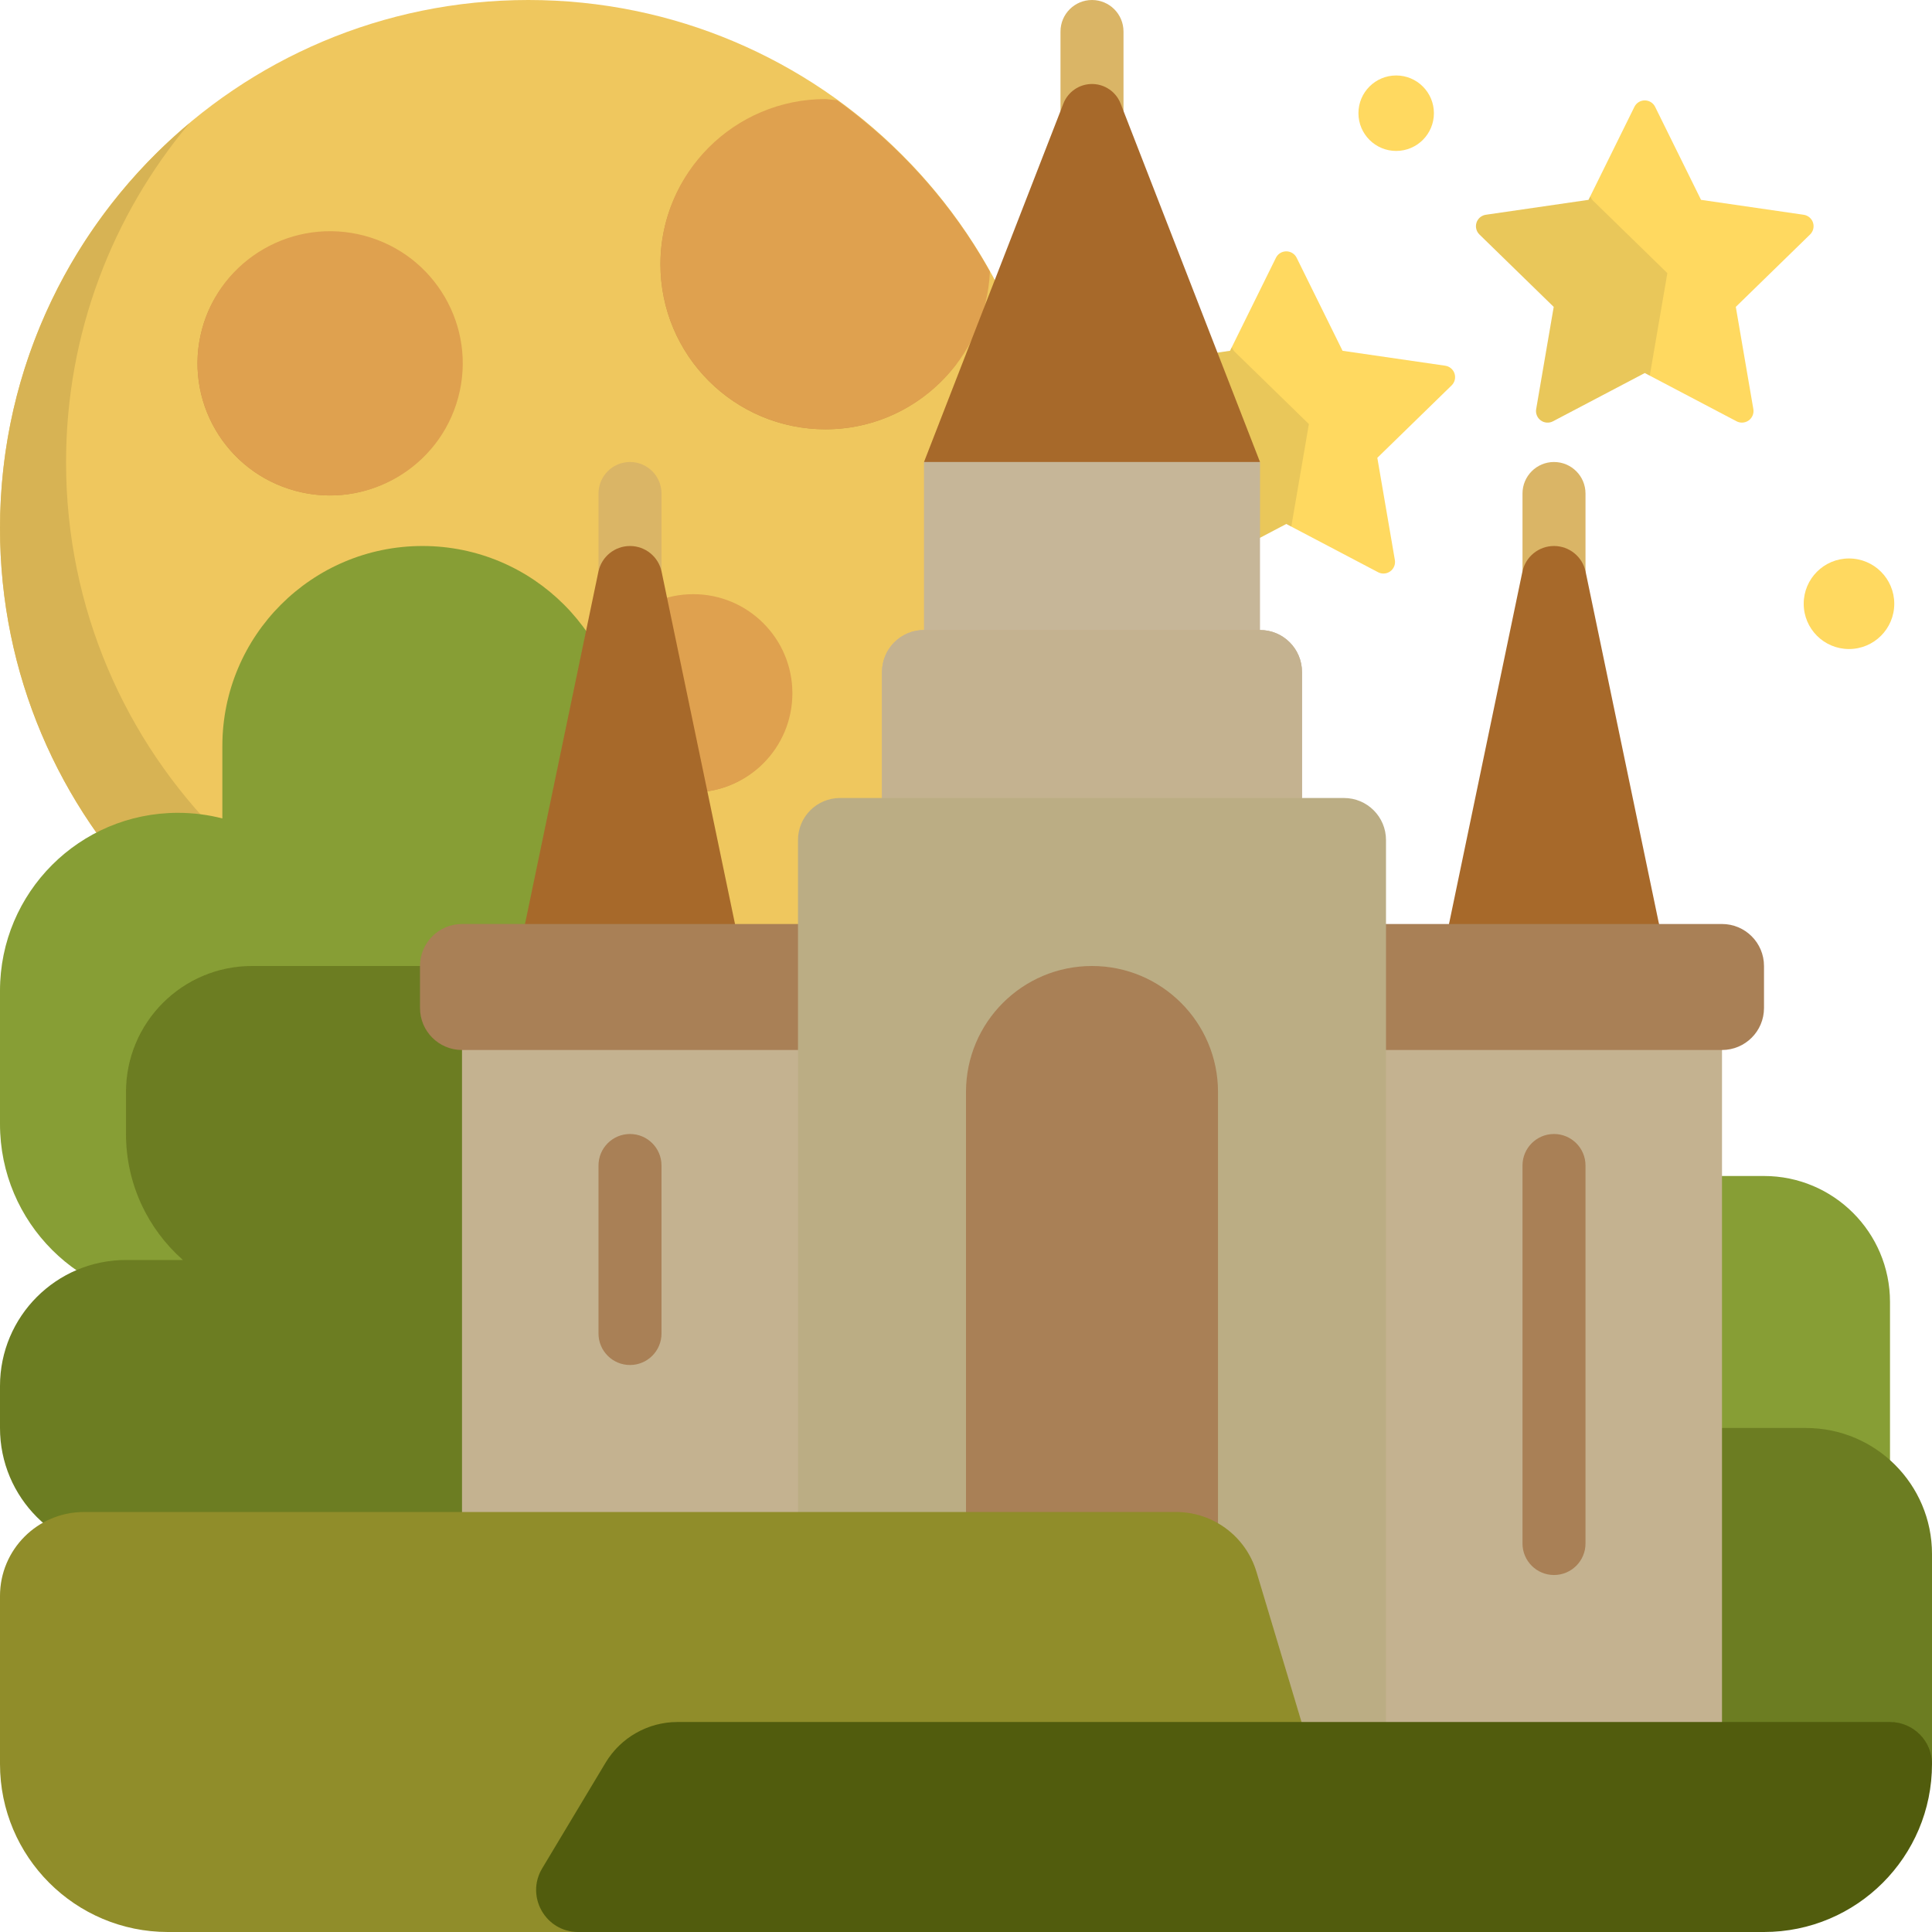
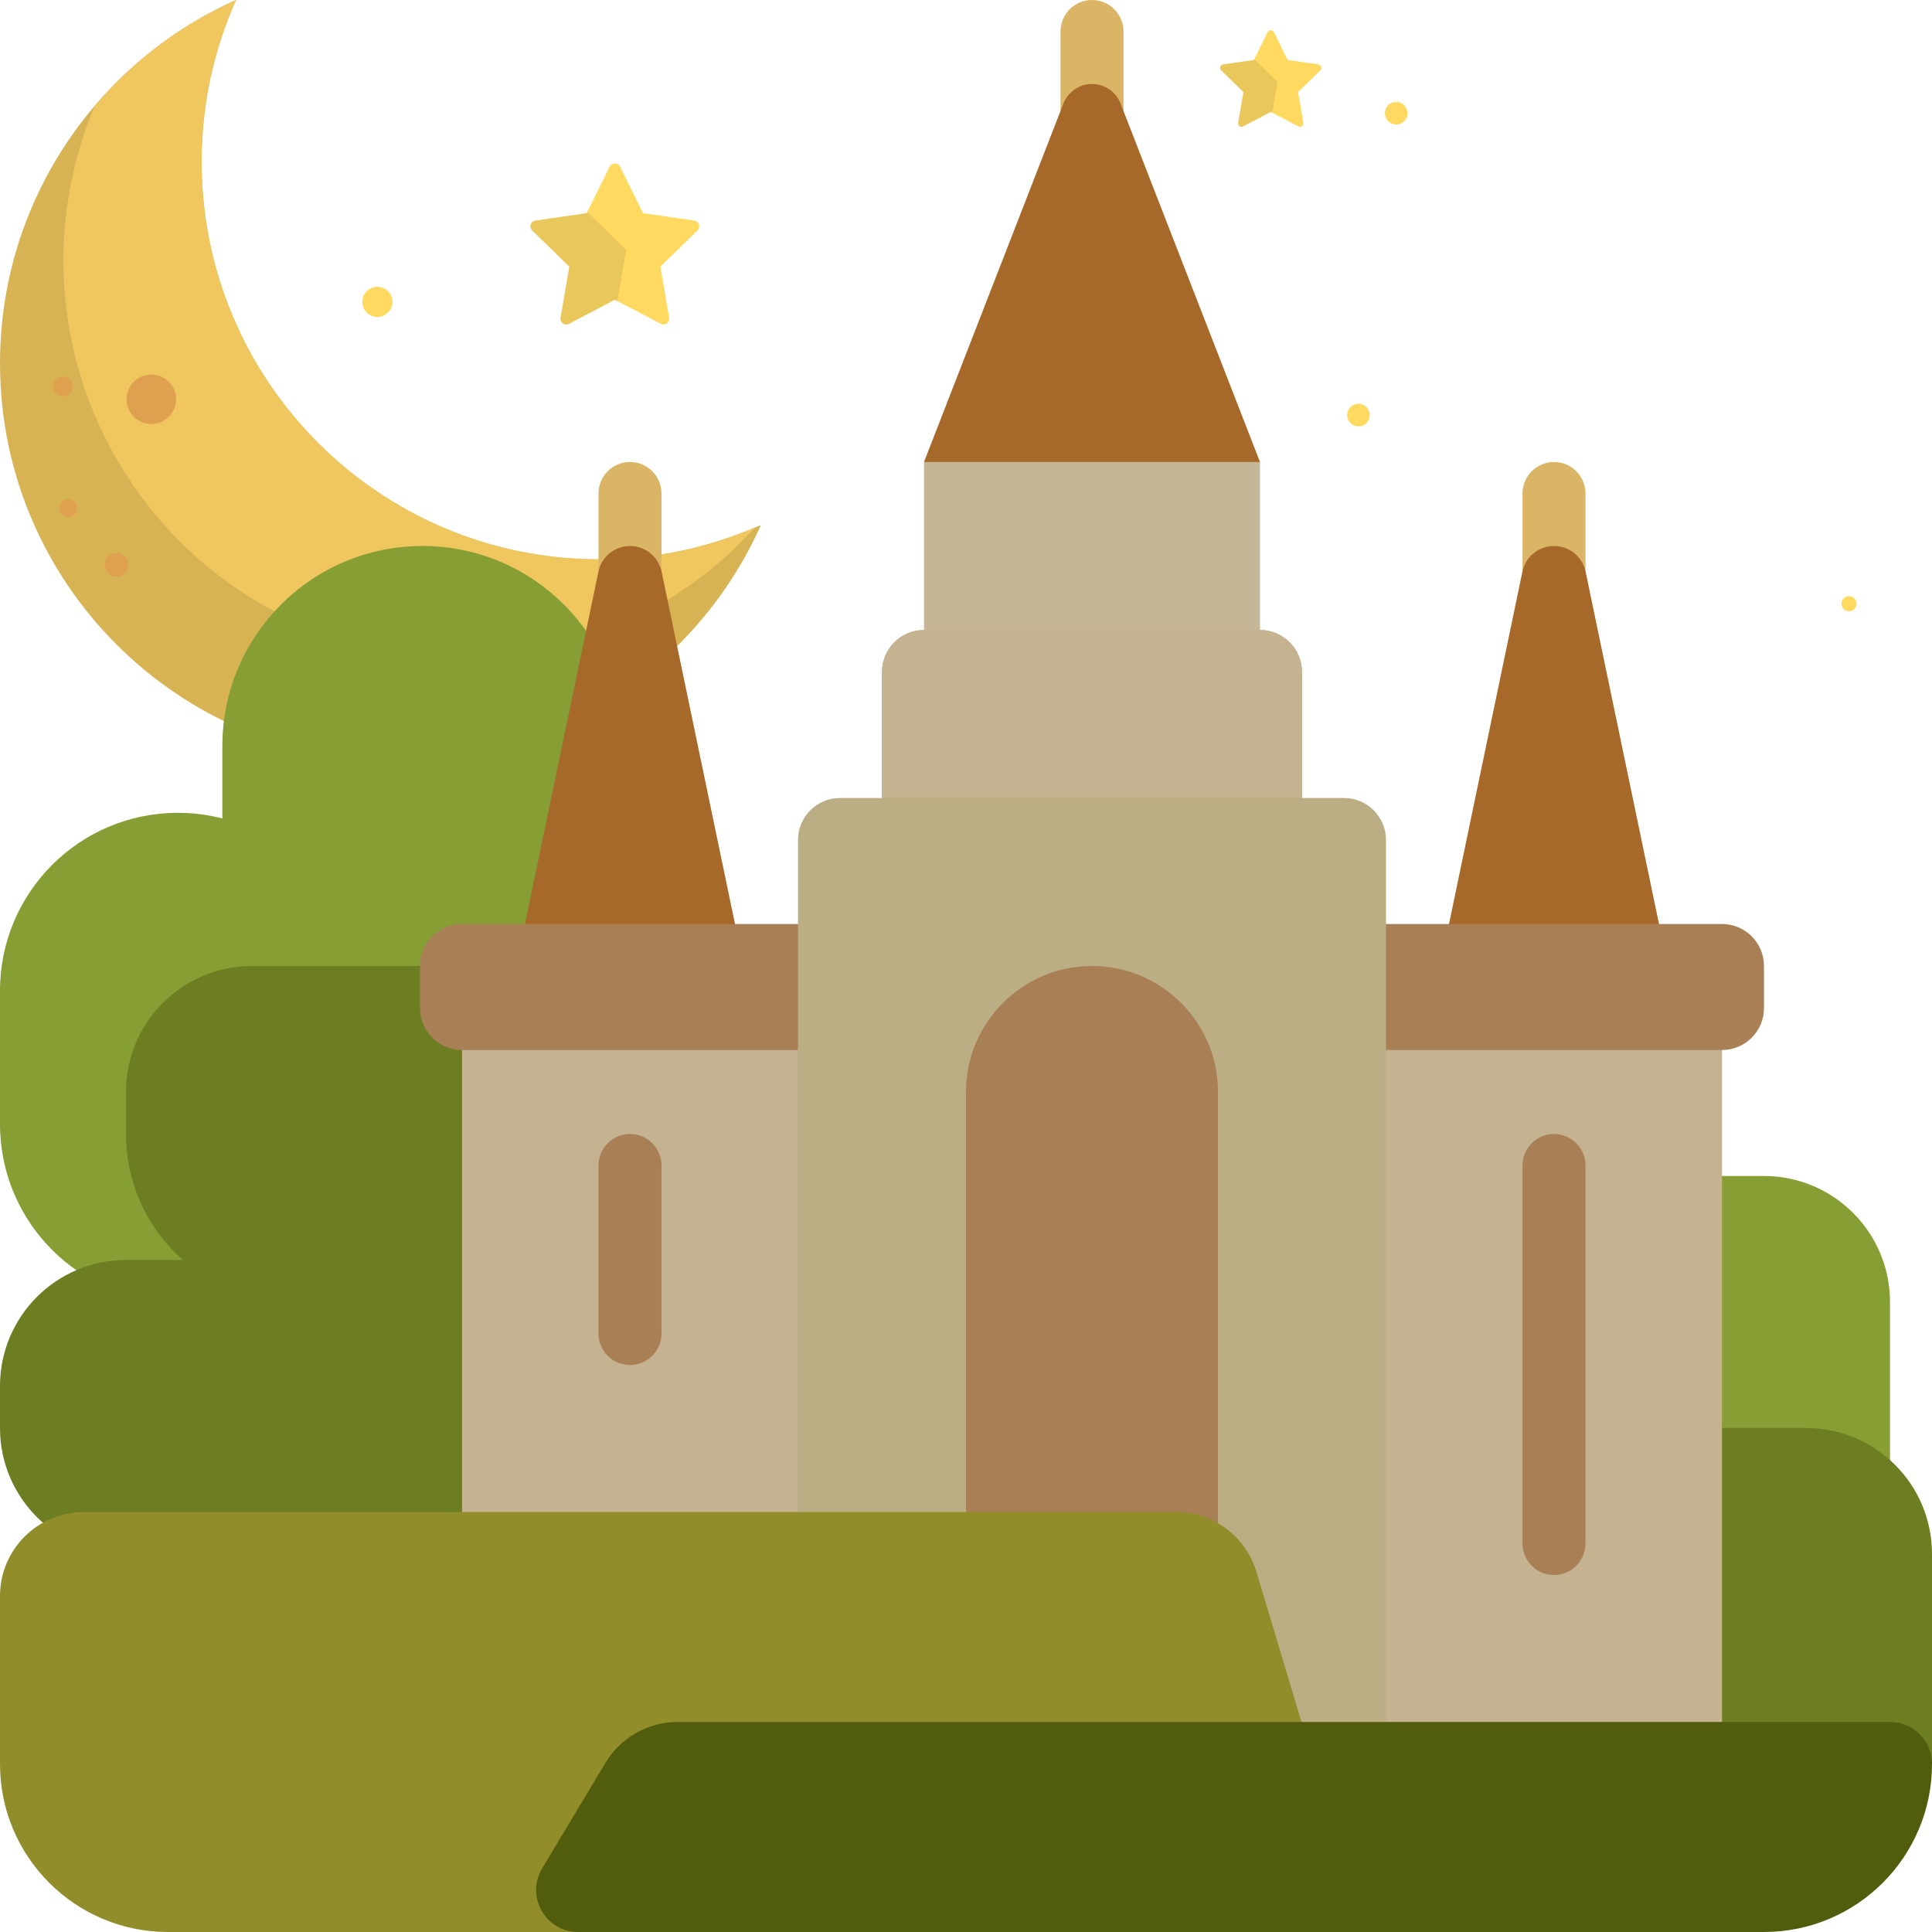
<svg xmlns="http://www.w3.org/2000/svg" id="Layer_1" height="400px" width="400px" version="1.1" viewBox="0 0 512 512" xml:space="preserve">
  <g>
    <path fill="transparent" d="M445.217,489.739H66.783c-24.588,0-44.522-19.934-44.522-44.522V66.783  c0-24.588,19.933-44.522,44.522-44.522h378.435c24.588,0,44.522,19.933,44.522,44.522v378.435  C489.739,469.806,469.806,489.739,445.217,489.739z" />
    <g>
-       <path fill="#fff145" d="M144.696,94.609c0,27.662-22.424,50.087-50.087,50.087s-50.087-22.424-50.087-50.087  s22.424-50.087,50.087-50.087S144.696,66.946,144.696,94.609z" />
-       <g>
-         <path fill="#efc75e" d="M140.018,0c77.331,0,140.014,62.691,140.014,140.014c0,77.331-62.682,140.022-140.014,140.022   c-77.323,0-140.014-62.691-140.014-140.022C0.004,62.691,62.695,0,140.018,0z" />
+       <g style="transform: scale(0.4)">
+         <path style="fill: #d7b354" d="M397.017,370.594c-145.51,0-263.459-117.941-263.459-263.459c0-38.156,8.184-74.382,22.788-107.126  C64.232,41.07,0.012,133.364,0.012,240.703c0,145.495,117.965,263.444,263.452,263.444c107.339,0,199.625-64.228,240.672-156.325  C471.406,362.409,435.172,370.594,397.017,370.594z" />
+         <path style="fill: #efc75e" d="M305.471,435.877c77.296,0,146.684-33.422,194.851-86.473  c-31.736,13.556-66.615,21.181-103.306,21.181c-145.51,0-263.459-117.941-263.459-263.459c0-38.156,8.184-74.382,22.788-107.126  c-36.328,16.211-68.206,40.464-93.633,70.38c-13.233,31.397-20.693,65.827-20.693,102.053  C42.019,317.921,159.976,435.877,305.471,435.877z" />
        <g>
-           <path fill="#c89147" d="M116.303,116.071c-8.208,5.732-18.736,8.068-29.175,5.286    c-18.744-5.005-29.867-24.205-24.844-42.879c1.076-3.982,2.905-7.526,5.128-10.729c-6.537,4.55-11.647,11.201-13.87,19.479    c-5.023,18.674,6.099,37.874,24.844,42.879C93.14,134.037,108.104,127.92,116.303,116.071z M227.527,105.019    c-24.17,0-43.754-19.593-43.754-43.754c0-9.845,3.369-18.832,8.865-26.148c-10.641,7.981-17.615,20.582-17.615,34.898    c0,24.17,19.584,43.754,43.754,43.754c14.325,0,26.909-6.974,34.89-17.607C246.367,101.65,237.371,105.019,227.527,105.019z     M100.455,209.487c-9.328-2.503-14.868-12.094-12.374-21.44l0.98-2.59c-4.612,2.083-8.322,6.064-9.731,11.341    c-2.494,9.346,3.045,18.937,12.374,21.44c8.418,2.258,17.003-2.056,20.451-9.775C108.602,210.073,104.525,210.581,100.455,209.487    z M185.689,200.342c-14.01-3.763-22.323-18.149-18.561-32.168c0.674-2.538,1.803-4.804,3.115-6.931    c-5.644,3.387-10.037,8.838-11.866,15.682c-3.763,14.019,4.559,28.405,18.561,32.168c11.464,3.072,23.094-2.021,29.018-11.63    C200.075,200.99,192.847,202.25,185.689,200.342z" />
-         </g>
-         <path fill="#d7b354" d="M157.52,262.534c-77.323,0-140.014-62.691-140.014-140.022c0-34.207,12.304-65.518,32.676-89.836   C19.528,58.359,0.004,96.889,0.004,140.014c0,77.331,62.691,140.022,140.014,140.022c43.124,0,81.645-19.514,107.338-50.169   C223.037,250.239,191.736,262.534,157.52,262.534z" />
-         <g>
-           <path fill="#dfa14f" d="M262.337,71.958c-10.02-17.957-23.899-33.411-40.481-45.391l-3.08-0.315    c-24.17,0-43.754,19.593-43.754,43.754c0,24.17,19.584,43.754,43.754,43.754C242.281,113.77,261.296,95.201,262.337,71.958z" />
-           <circle fill="#dfa14f" cx="183.729" cy="183.724" r="26.261" />
-           <path fill="#dfa14f" d="M96.579,62.472c-18.753-5.005-38.014,6.073-43.037,24.756    c-5.023,18.674,6.099,37.874,24.844,42.879c18.753,4.997,38.022-6.082,43.045-24.756C126.454,86.677,115.323,67.478,96.579,62.472    z" />
-           <circle fill="#dfa14f" cx="96.238" cy="201.331" r="17.502" />
+           <circle style="fill: #dfa14f" cx="45.115" cy="336.754" r="5.908" />
+           <circle style="fill: #dfa14f" cx="77.284" cy="374.17" r="7.877" />
+           <circle style="fill: #dfa14f" cx="41.83" cy="256.016" r="6.561" />
+           <circle style="fill: #dfa14f" cx="100.246" cy="264.523" r="16.408" />
+           <circle style="fill: #dfa14f" cx="195.438" cy="418.808" r="3.938" />
+           <circle style="fill: #dfa14f" cx="237.446" cy="385.985" r="6.561" />
+           <circle style="fill: #dfa14f" cx="364.784" cy="460.816" r="6.561" />
+           <circle style="fill: #dfa14f" cx="351.008" cy="414.184" r="15.1" />
        </g>
      </g>
      <g>
-         <path fill="#ffd960" transform="translate(180,-400) rotate(0)" d="M300.467,459c-0.36-1.109-1.32-1.917-2.473-2.085l-27.202-3.952l-12.166-24.648   c-0.513-1.046-1.58-1.708-2.746-1.708c-1.166,0-2.23,0.662-2.746,1.708l-12.164,24.648l-27.202,3.952   c-1.153,0.168-2.114,0.977-2.475,2.085c-0.36,1.109-0.059,2.327,0.776,3.141l19.684,19.186l-4.648,27.09   c-0.196,1.149,0.275,2.311,1.218,2.997c0.944,0.686,2.195,0.775,3.227,0.233l24.328-12.792l24.331,12.792   c0.447,0.235,0.937,0.35,1.424,0.35c0.633,0,1.27-0.196,1.8-0.584c0.944-0.686,1.416-1.848,1.222-2.997l-4.649-27.09l19.684-19.186   C300.528,461.326,300.827,460.108,300.467,459z" />
+         <path fill="#ffd960" transform="translate(260,-120) rotate(0)  scale(0.3)" d="M300.467,459c-0.36-1.109-1.32-1.917-2.473-2.085l-27.202-3.952l-12.166-24.648   c-0.513-1.046-1.58-1.708-2.746-1.708c-1.166,0-2.23,0.662-2.746,1.708l-12.164,24.648l-27.202,3.952   c-1.153,0.168-2.114,0.977-2.475,2.085c-0.36,1.109-0.059,2.327,0.776,3.141l19.684,19.186l-4.648,27.09   c-0.196,1.149,0.275,2.311,1.218,2.997c0.944,0.686,2.195,0.775,3.227,0.233l24.328-12.792l24.331,12.792   c0.447,0.235,0.937,0.35,1.424,0.35c0.633,0,1.27-0.196,1.8-0.584c0.944-0.686,1.416-1.848,1.222-2.997l-4.649-27.09l19.684-19.186   C300.528,461.326,300.827,460.108,300.467,459z" />
+         <circle fill="#ffd960" cx="370" cy="30" r="3" />
+         <circle fill="#ffd960" cx="490" cy="160" r="2" />
+         <circle fill="#ffd960" cx="100" cy="80" r="4" />
+         <circle fill="#ffd960" cx="360" cy="110" r="3" />
+       </g>
+       <g style="opacity: 0.1">
+         <path fill="#231f20" transform="translate(260,-120) rotate(0)  scale(0.3)" d="M257.22,499.469l4.648-27.09l-19.684-19.186c-0.349-0.34-0.582-0.76-0.734-1.204l-0.481,0.975   l-27.202,3.952c-1.153,0.168-2.114,0.977-2.475,2.085c-0.36,1.109-0.059,2.327,0.776,3.141l19.684,19.186l-4.648,27.09   c-0.196,1.149,0.275,2.311,1.218,2.997c0.944,0.686,2.195,0.775,3.227,0.233l24.328-12.792l1.338,0.704   C257.222,499.529,257.215,499.499,257.22,499.469z" />
      </g>
      <g>
-         <circle fill="#ffd960" cx="370" cy="30" r="10" />
-         <circle fill="#ffd960" cx="490" cy="160" r="12" />
+         <path fill="#ffd960" transform="translate(35,-170) rotate(0)  scale(0.5)" d="M300.467,459c-0.36-1.109-1.32-1.917-2.473-2.085l-27.202-3.952l-12.166-24.648   c-0.513-1.046-1.58-1.708-2.746-1.708c-1.166,0-2.23,0.662-2.746,1.708l-12.164,24.648l-27.202,3.952   c-1.153,0.168-2.114,0.977-2.475,2.085c-0.36,1.109-0.059,2.327,0.776,3.141l19.684,19.186l-4.648,27.09   c-0.196,1.149,0.275,2.311,1.218,2.997c0.944,0.686,2.195,0.775,3.227,0.233l24.328-12.792l24.331,12.792   c0.447,0.235,0.937,0.35,1.424,0.35c0.633,0,1.27-0.196,1.8-0.584c0.944-0.686,1.416-1.848,1.222-2.997l-4.649-27.09l19.684-19.186   C300.528,461.326,300.827,460.108,300.467,459z" />
      </g>
      <g style="opacity: 0.1">
-         <path fill="#231f20" transform="translate(180,-400) rotate(0)" d="M257.22,499.469l4.648-27.09l-19.684-19.186c-0.349-0.34-0.582-0.76-0.734-1.204l-0.481,0.975   l-27.202,3.952c-1.153,0.168-2.114,0.977-2.475,2.085c-0.36,1.109-0.059,2.327,0.776,3.141l19.684,19.186l-4.648,27.09   c-0.196,1.149,0.275,2.311,1.218,2.997c0.944,0.686,2.195,0.775,3.227,0.233l24.328-12.792l1.338,0.704   C257.222,499.529,257.215,499.499,257.22,499.469z" />
-       </g>
-       <g>
-         <path fill="#ffd960" transform="translate(85,-360) rotate(0)" d="M300.467,459c-0.36-1.109-1.32-1.917-2.473-2.085l-27.202-3.952l-12.166-24.648   c-0.513-1.046-1.58-1.708-2.746-1.708c-1.166,0-2.23,0.662-2.746,1.708l-12.164,24.648l-27.202,3.952   c-1.153,0.168-2.114,0.977-2.475,2.085c-0.36,1.109-0.059,2.327,0.776,3.141l19.684,19.186l-4.648,27.09   c-0.196,1.149,0.275,2.311,1.218,2.997c0.944,0.686,2.195,0.775,3.227,0.233l24.328-12.792l24.331,12.792   c0.447,0.235,0.937,0.35,1.424,0.35c0.633,0,1.27-0.196,1.8-0.584c0.944-0.686,1.416-1.848,1.222-2.997l-4.649-27.09l19.684-19.186   C300.528,461.326,300.827,460.108,300.467,459z" />
-       </g>
-       <g style="opacity: 0.1">
-         <path fill="#231f20" transform="translate(85,-360) rotate(0)" d="M257.22,499.469l4.648-27.09l-19.684-19.186c-0.349-0.34-0.582-0.76-0.734-1.204l-0.481,0.975   l-27.202,3.952c-1.153,0.168-2.114,0.977-2.475,2.085c-0.36,1.109-0.059,2.327,0.776,3.141l19.684,19.186l-4.648,27.09   c-0.196,1.149,0.275,2.311,1.218,2.997c0.944,0.686,2.195,0.775,3.227,0.233l24.328-12.792l1.338,0.704   C257.222,499.529,257.215,499.499,257.22,499.469z" />
+         <path fill="#231f20" transform="translate(35,-170) rotate(0)  scale(0.5)" d="M257.22,499.469l4.648-27.09l-19.684-19.186c-0.349-0.34-0.582-0.76-0.734-1.204l-0.481,0.975   l-27.202,3.952c-1.153,0.168-2.114,0.977-2.475,2.085c-0.36,1.109-0.059,2.327,0.776,3.141l19.684,19.186l-4.648,27.09   c-0.196,1.149,0.275,2.311,1.218,2.997c0.944,0.686,2.195,0.775,3.227,0.233l24.328-12.792l1.338,0.704   C257.222,499.529,257.215,499.499,257.22,499.469z" />
      </g>
    </g>
    <path filter="brightness(0.7)" fill="#ffd479" d="M297.739,8.348V64c0,4.61-3.738,8.348-8.348,8.348s-8.348-3.738-8.348-8.348V8.348  c0-4.61,3.738-8.348,8.348-8.348S297.739,3.738,297.739,8.348z M166.957,122.435c-4.61,0-8.348,3.738-8.348,8.348v44.522  c0,4.61,3.738,8.348,8.348,8.348s8.348-3.738,8.348-8.348v-44.522C175.304,126.172,171.567,122.435,166.957,122.435z   M411.826,122.435c-4.61,0-8.348,3.738-8.348,8.348v44.522c0,4.61,3.738,8.348,8.348,8.348c4.61,0,8.348-3.738,8.348-8.348v-44.522  C420.174,126.172,416.436,122.435,411.826,122.435z" />
    <path filter="brightness(0.7)" fill="#9fba41" d="M500.87,345.043v77.913h-55.652V311.652h22.261C485.92,311.652,500.87,326.601,500.87,345.043z   M111.959,144.696L111.959,144.696c-29.29,0-53.033,23.743-53.033,53.033v19.163c-3.767-0.969-7.716-1.485-11.785-1.485l0,0  C21.106,215.406,0,236.512,0,262.547v35.356c0,26.035,21.106,47.141,47.141,47.141l0,0c19.293,0,35.87-11.596,43.166-28.194  c6.614,2.963,13.936,4.624,21.652,4.624l0,0c29.29,0,53.033-23.743,53.033-53.033v-70.712  C164.992,168.439,141.249,144.696,111.959,144.696z" />
    <path filter="brightness(0.7)" fill="#7f932a" d="M66.783,256h89.043v77.913v77.913H33.391C14.949,411.826,0,396.877,0,378.435v-11.13  c0-18.442,14.949-33.391,33.391-33.391h15.09c-9.248-8.159-15.09-20.089-15.09-33.391v-11.13C33.391,270.949,48.341,256,66.783,256z   M478.609,378.435h-44.522v89.043H512v-55.652C512,393.384,497.051,378.435,478.609,378.435z" />
    <path filter="brightness(0.7)" fill="#e8d5b2" d="M333.913,166.957c6.147,0,11.13,4.983,11.13,11.13v33.391H233.739v-33.391  c0-6.147,4.983-11.13,11.13-11.13l0,0v-44.522l0,0c7.127-7.127,16.792-11.13,26.871-11.13h35.301  c10.079,0,19.744,4.004,26.871,11.13l0,0V166.957L333.913,166.957z" />
    <g>
      <path filter="brightness(0.7)" fill="#e6d0a9" d="M345.043,178.087v55.652H233.739v-55.652c0-6.147,4.983-11.13,11.13-11.13h89.043   C340.06,166.957,345.043,171.94,345.043,178.087z" />
      <path filter="brightness(0.7)" fill="#e6d0a9" d="M456.348,267.13v211.478H122.435V267.13H456.348z" />
    </g>
    <path filter="brightness(0.7)" fill="#c69666" d="M467.478,256v11.13c0,6.147-4.983,11.13-11.13,11.13H122.435c-6.147,0-11.13-4.983-11.13-11.13V256  c0-6.147,4.983-11.13,11.13-11.13h16.696l0,0c3.41-6.822,10.382-11.13,18.009-11.13h19.564c7.072,0,13.627,3.711,17.266,9.776  l0.814,1.355H384l0.813-1.355c3.64-6.065,10.193-9.776,17.266-9.776h19.564c7.627,0,14.599,4.309,18.009,11.13l0,0h16.696  C462.495,244.87,467.478,249.853,467.478,256z" />
    <path filter="brightness(0.7)" fill="#dbcb9c" d="M367.304,222.609v256H211.478v-256c0-6.147,4.983-11.13,11.13-11.13h133.565  C362.321,211.478,367.304,216.461,367.304,222.609z" />
    <path filter="brightness(0.7)" fill="#c69666" d="M322.783,289.391v189.217H256V289.391C256,270.949,270.949,256,289.391,256l0,0  C307.833,256,322.783,270.949,322.783,289.391z" />
    <path filter="brightness(0.7)" fill="#a9a632" d="M332.975,416.56l20.035,66.783c4.284,14.283-6.411,28.658-21.323,28.658H44.522  C19.933,512,0,492.066,0,467.478v-44.522c0-12.295,9.966-22.261,22.261-22.261h289.391  C321.483,400.696,330.15,407.143,332.975,416.56z" />
    <path filter="brightness(0.7)" fill="#606d11" d="M179.561,456.348H500.87c6.147,0,11.13,4.983,11.13,11.13l0,0C512,492.066,492.066,512,467.478,512  H153.224c-8.652,0-13.995-9.439-9.544-16.857l16.792-27.987C164.494,460.451,171.741,456.348,179.561,456.348z" />
    <path filter="brightness(0.7)" fill="#c57b34" d="M296.973,27.448l36.94,94.987H244.87l36.94-94.987c1.215-3.127,4.227-5.187,7.582-5.187  C292.746,22.261,295.758,24.321,296.973,27.448z M166.957,144.696c-4.053,0-7.549,2.843-8.376,6.811l-19.45,93.363h55.652  l-19.45-93.363C174.505,147.538,171.009,144.696,166.957,144.696z M420.202,151.506c-0.827-3.968-4.323-6.811-8.376-6.811  s-7.549,2.843-8.376,6.811L384,244.87h55.652L420.202,151.506z" />
    <path filter="brightness(0.7)" fill="#c69666" d="M175.304,308.87v44.522c0,4.611-3.736,8.348-8.348,8.348s-8.348-3.736-8.348-8.348V308.87  c0-4.611,3.736-8.348,8.348-8.348S175.304,304.258,175.304,308.87z M411.826,300.522c-4.611,0-8.348,3.736-8.348,8.348v100.174  c0,4.611,3.736,8.348,8.348,8.348c4.611,0,8.348-3.736,8.348-8.348V308.87C420.174,304.258,416.437,300.522,411.826,300.522z" />
  </g>
</svg>
